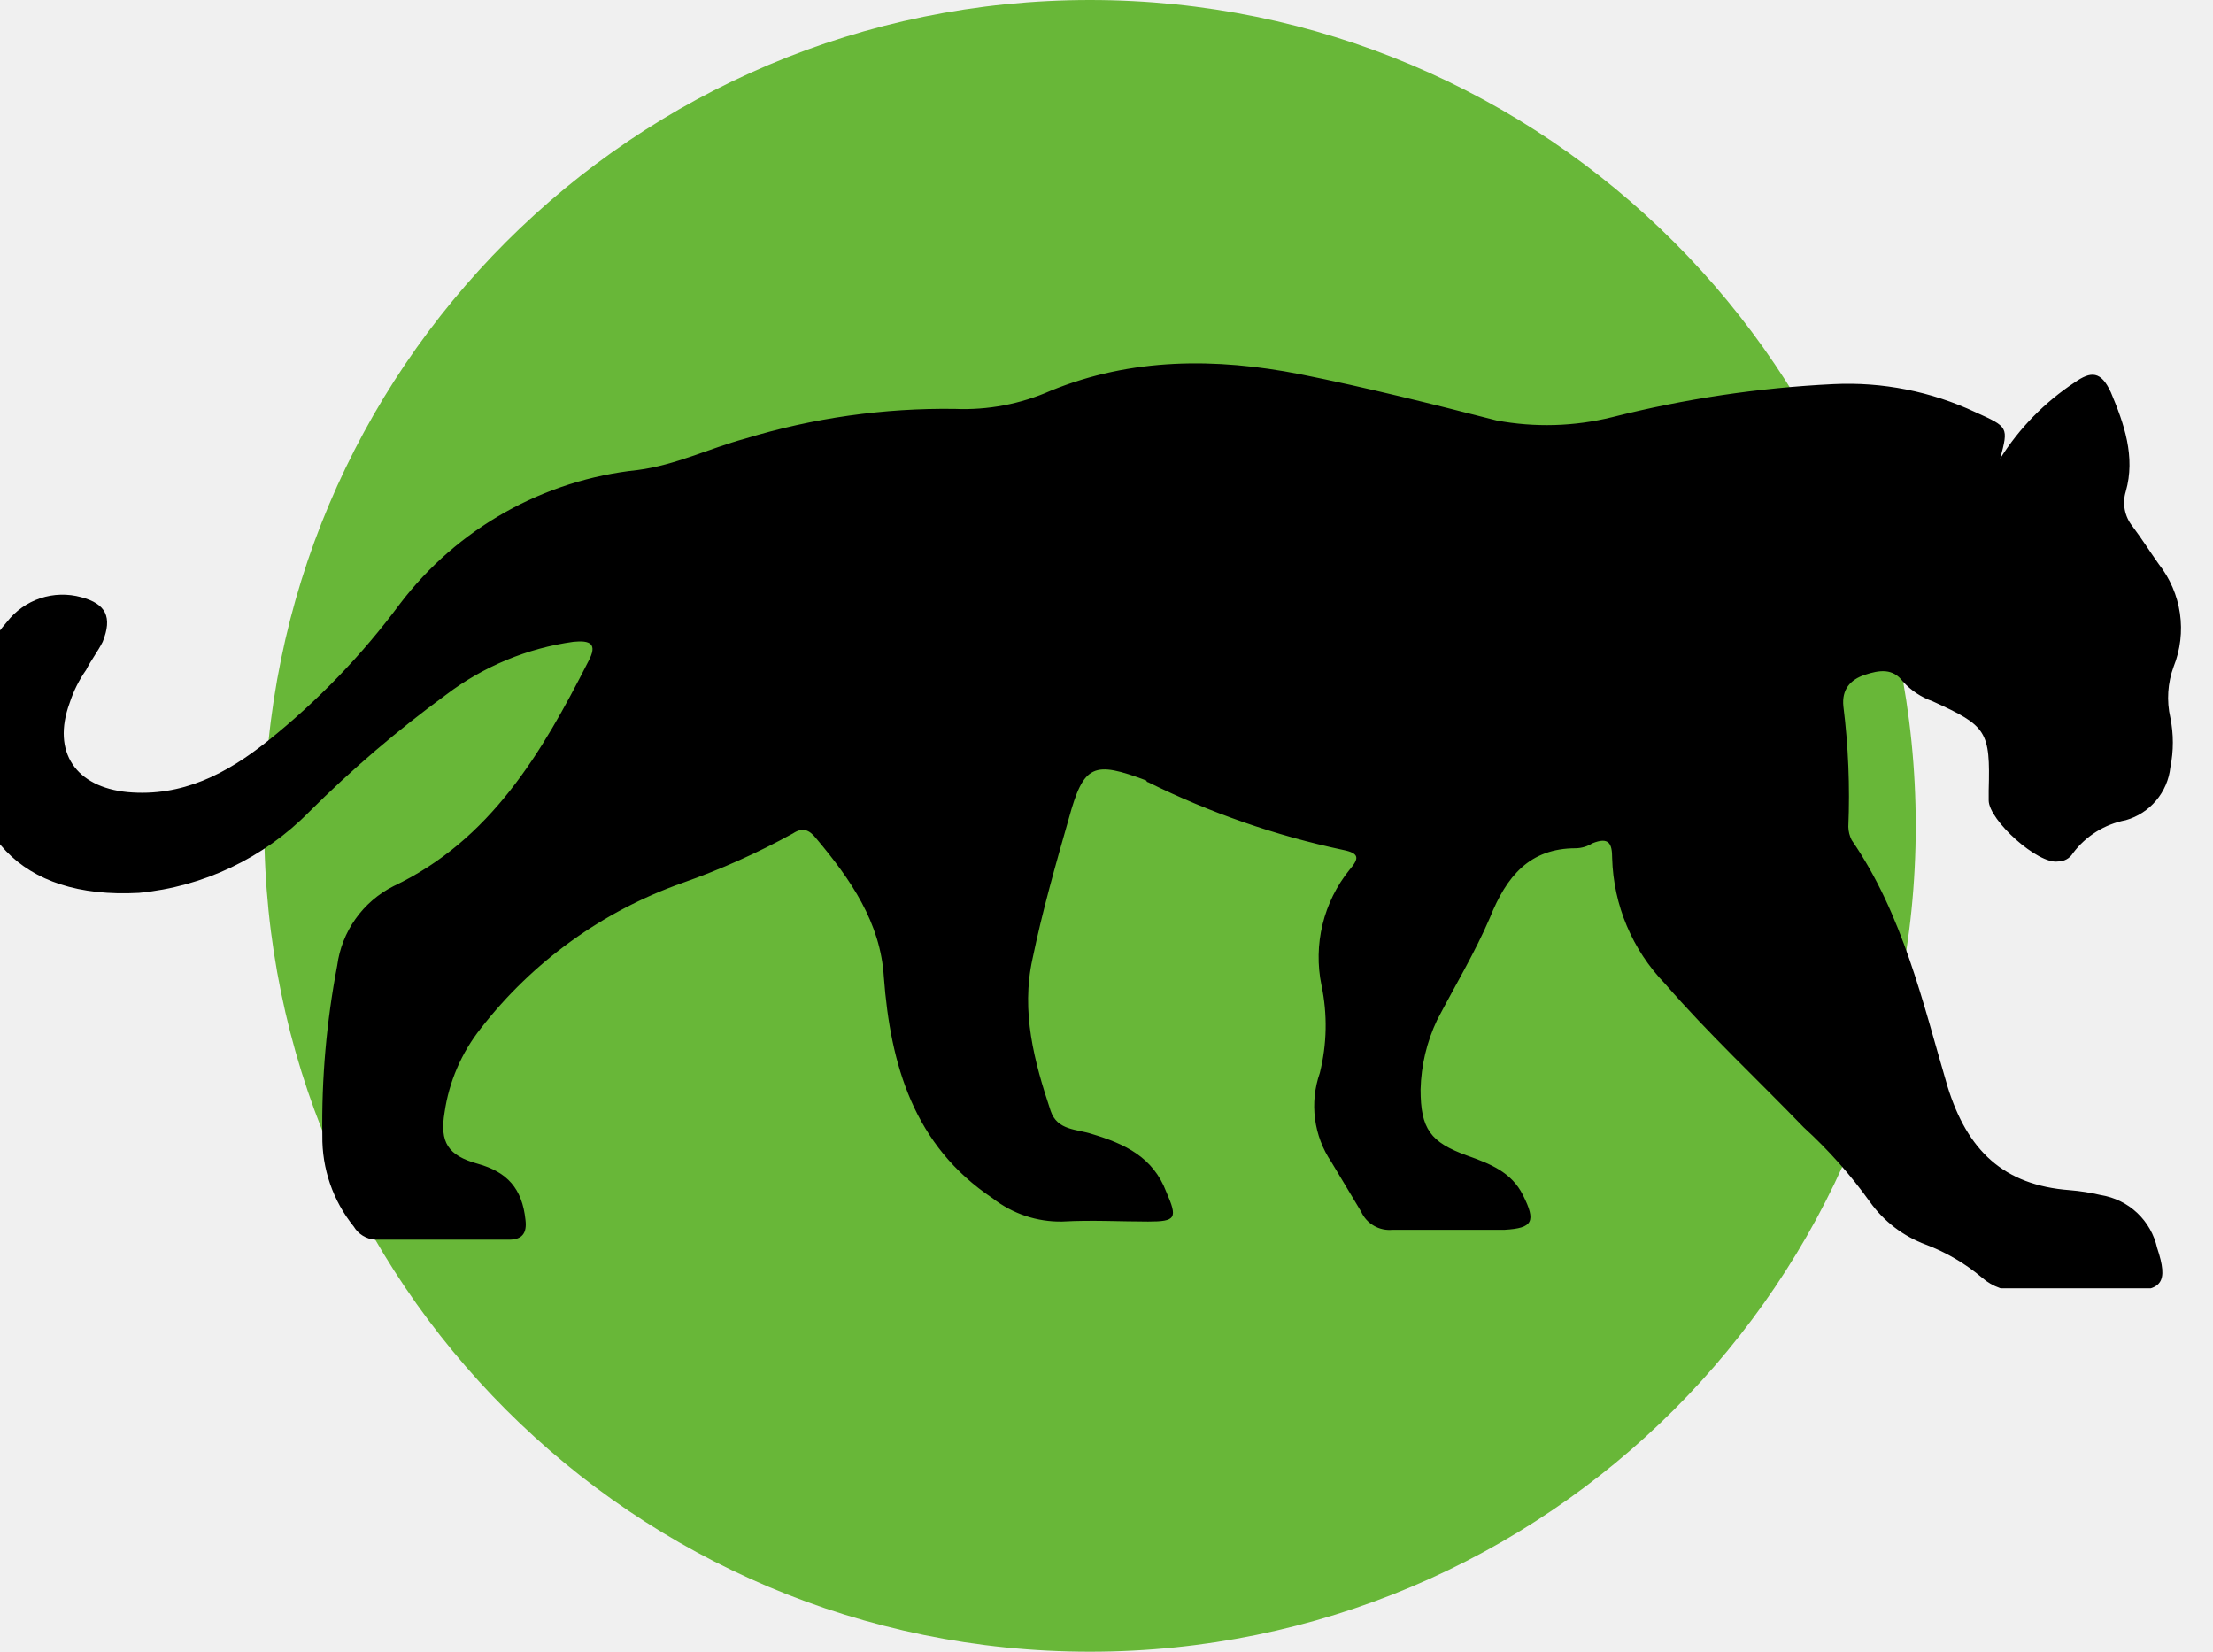
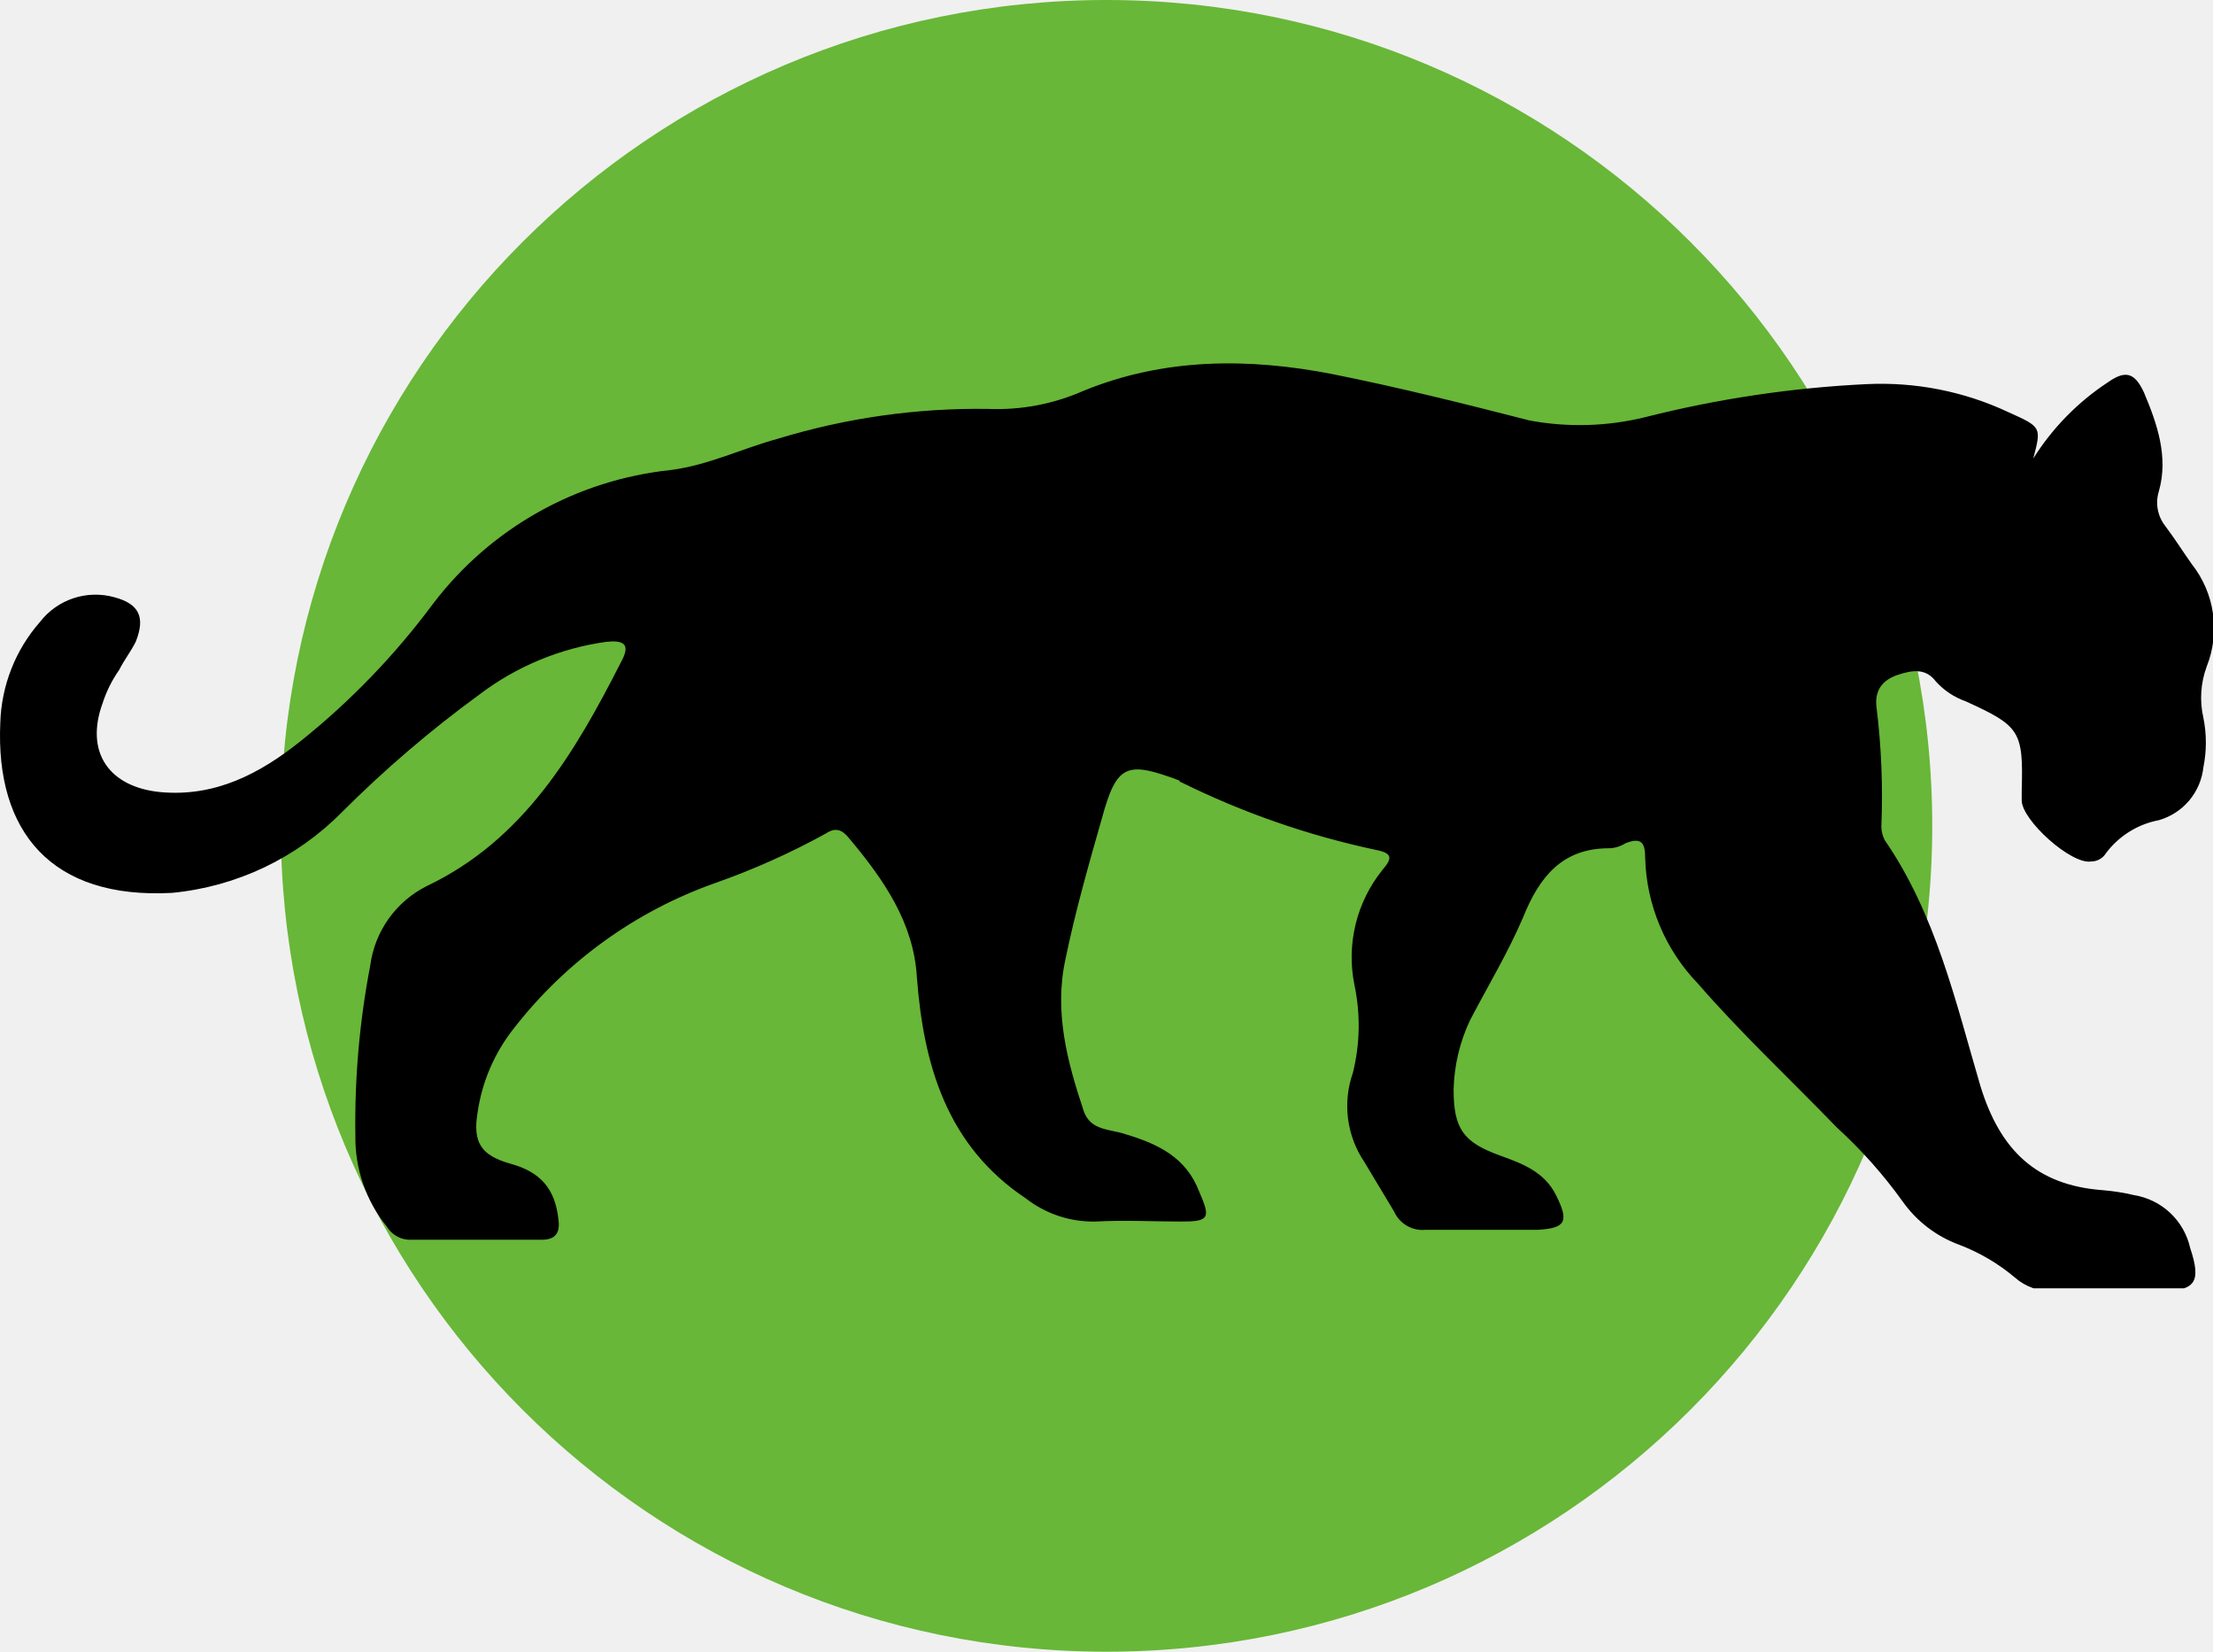
- <svg xmlns="http://www.w3.org/2000/svg" width="67" height="50" viewBox="0 0 67 50" fill="none">
-   <circle cx="33" cy="25" r="25" fill="#68B738" />
-   <g clip-path="url(#clip0_95_1)">
-     <path d="M60.559 13.878C61.136 12.96 61.904 12.176 62.809 11.578C63.309 11.228 63.609 11.228 63.909 11.878C64.309 12.828 64.659 13.828 64.359 14.878C64.305 15.056 64.294 15.245 64.329 15.428C64.364 15.611 64.443 15.783 64.559 15.928C64.859 16.328 65.109 16.728 65.359 17.078C65.699 17.51 65.92 18.024 65.999 18.568C66.078 19.112 66.013 19.668 65.809 20.178C65.626 20.674 65.591 21.213 65.709 21.728C65.809 22.223 65.809 22.733 65.709 23.228C65.669 23.599 65.519 23.949 65.278 24.234C65.038 24.519 64.718 24.726 64.359 24.828C63.72 24.95 63.149 25.307 62.759 25.828C62.712 25.905 62.646 25.969 62.567 26.012C62.488 26.056 62.399 26.079 62.309 26.078C61.709 26.178 60.209 24.828 60.209 24.228V23.928C60.259 22.128 60.159 21.978 58.509 21.228C58.164 21.107 57.854 20.9 57.609 20.628C57.309 20.228 56.909 20.278 56.459 20.428C56.009 20.578 55.759 20.878 55.809 21.378C55.96 22.589 56.01 23.81 55.959 25.028C55.962 25.168 55.997 25.304 56.059 25.428C57.609 27.678 58.209 30.328 58.959 32.878C59.559 34.828 60.659 35.878 62.659 36.028C62.979 36.054 63.297 36.104 63.609 36.178C64.02 36.244 64.402 36.432 64.705 36.717C65.008 37.003 65.218 37.372 65.309 37.778C65.659 38.828 65.459 39.078 64.409 39.078H61.159C60.738 39.1 60.326 38.956 60.009 38.678C59.503 38.251 58.928 37.913 58.309 37.678C57.625 37.426 57.032 36.973 56.609 36.378C56.023 35.56 55.353 34.806 54.609 34.128C53.209 32.678 51.709 31.278 50.409 29.778C49.419 28.756 48.849 27.401 48.809 25.978C48.809 25.528 48.709 25.328 48.209 25.528C48.059 25.623 47.886 25.675 47.709 25.678C46.309 25.678 45.609 26.528 45.109 27.778C44.659 28.828 44.059 29.828 43.509 30.878C43.197 31.536 43.027 32.251 43.009 32.978C43.009 34.178 43.309 34.578 44.409 34.978C45.109 35.228 45.759 35.478 46.109 36.178C46.509 36.978 46.409 37.178 45.559 37.228H42.159C41.963 37.248 41.766 37.205 41.596 37.106C41.425 37.008 41.29 36.858 41.209 36.678L40.309 35.178C40.044 34.787 39.874 34.339 39.813 33.87C39.752 33.401 39.802 32.925 39.959 32.478C40.175 31.61 40.193 30.704 40.009 29.828C39.883 29.218 39.894 28.588 40.041 27.983C40.188 27.378 40.467 26.813 40.859 26.328C41.159 25.978 41.159 25.828 40.659 25.728C38.615 25.294 36.633 24.605 34.759 23.678C34.746 23.678 34.733 23.673 34.724 23.664C34.714 23.654 34.709 23.642 34.709 23.628C33.109 23.028 32.809 23.128 32.359 24.778C31.959 26.178 31.559 27.578 31.259 29.028C30.909 30.628 31.309 32.128 31.809 33.628C32.009 34.228 32.609 34.178 33.059 34.328C34.059 34.628 34.909 35.028 35.309 36.078C35.659 36.878 35.609 36.978 34.759 36.978C33.909 36.978 33.059 36.928 32.159 36.978C31.4 36.992 30.658 36.745 30.059 36.278C27.659 34.678 26.959 32.228 26.759 29.578C26.659 27.928 25.759 26.628 24.709 25.378C24.509 25.128 24.309 25.028 24.009 25.228C22.936 25.82 21.815 26.322 20.659 26.728C18.246 27.58 16.129 29.108 14.559 31.128C13.973 31.866 13.593 32.746 13.459 33.678C13.309 34.578 13.559 34.978 14.459 35.228C15.359 35.478 15.809 35.978 15.909 36.928C15.959 37.328 15.809 37.528 15.409 37.528H11.359C11.227 37.519 11.098 37.478 10.985 37.408C10.872 37.339 10.777 37.242 10.709 37.128C10.081 36.351 9.745 35.378 9.759 34.378C9.733 32.651 9.884 30.925 10.209 29.228C10.276 28.72 10.466 28.236 10.762 27.818C11.058 27.4 11.452 27.06 11.909 26.828C14.859 25.428 16.409 22.778 17.809 20.028C18.109 19.478 17.859 19.378 17.359 19.428C15.96 19.623 14.634 20.174 13.509 21.028C12.036 22.103 10.649 23.29 9.359 24.578C7.984 25.975 6.16 26.843 4.209 27.028C0.559 27.228 -1.141 25.178 -0.991 21.878C-0.957 20.753 -0.533 19.675 0.209 18.828C0.467 18.494 0.819 18.244 1.22 18.11C1.621 17.977 2.052 17.966 2.459 18.078C3.209 18.278 3.409 18.678 3.109 19.428C2.959 19.728 2.759 19.978 2.609 20.278C2.393 20.585 2.225 20.922 2.109 21.278C1.559 22.778 2.309 23.828 3.859 23.978C5.509 24.128 6.859 23.428 8.109 22.428C9.615 21.223 10.96 19.828 12.109 18.278C12.969 17.147 14.051 16.204 15.29 15.508C16.528 14.811 17.896 14.376 19.309 14.228C20.459 14.078 21.459 13.578 22.559 13.278C24.616 12.651 26.759 12.348 28.909 12.378C29.905 12.42 30.897 12.232 31.809 11.828C34.259 10.828 36.809 10.828 39.359 11.328C41.359 11.728 43.359 12.228 45.309 12.728C46.47 12.945 47.663 12.911 48.809 12.628C51.003 12.072 53.248 11.737 55.509 11.628C56.99 11.556 58.467 11.848 59.809 12.478C60.809 12.928 60.809 12.928 60.559 13.878Z" fill="black" />
+ <svg xmlns="http://www.w3.org/2000/svg" width="268" height="200" viewBox="0 0 268 200" fill="none">
+   <circle cx="134" cy="100" r="100" fill="#68B738" />
+   <g clip-path="url(#clip0_2403_774)">
+     <path d="M246.236 55.514C248.545 51.84 251.614 48.703 255.236 46.314C257.236 44.914 258.436 44.914 259.636 47.514C261.236 51.314 262.636 55.314 261.436 59.514C261.218 60.226 261.177 60.981 261.316 61.713C261.456 62.445 261.772 63.132 262.236 63.714C263.436 65.314 264.436 66.914 265.436 68.314C266.798 70.041 267.68 72.096 267.996 74.273C268.312 76.449 268.05 78.671 267.236 80.714C266.502 82.697 266.363 84.852 266.836 86.914C267.236 88.894 267.236 90.934 266.836 92.914C266.675 94.397 266.075 95.797 265.113 96.938C264.151 98.078 262.871 98.905 261.436 99.314C258.878 99.8 256.595 101.227 255.036 103.314C254.848 103.621 254.583 103.874 254.267 104.049C253.952 104.225 253.597 104.316 253.236 104.314C250.836 104.714 244.836 99.314 244.836 96.914V95.714C245.036 88.514 244.636 87.914 238.036 84.914C236.655 84.427 235.417 83.602 234.436 82.514C233.236 80.914 231.636 81.114 229.836 81.714C228.036 82.314 227.036 83.514 227.236 85.514C227.84 90.355 228.04 95.239 227.836 100.114C227.85 100.67 227.986 101.217 228.236 101.714C234.436 110.714 236.836 121.314 239.836 131.514C242.236 139.314 246.636 143.514 254.636 144.114C255.917 144.216 257.187 144.416 258.436 144.714C260.08 144.978 261.607 145.729 262.819 146.87C264.031 148.011 264.873 149.489 265.236 151.114C266.636 155.314 265.836 156.314 261.636 156.314H248.636C246.953 156.399 245.303 155.825 244.036 154.714C242.012 153.005 239.713 151.653 237.236 150.714C234.499 149.703 232.129 147.891 230.436 145.514C228.094 142.241 225.412 139.224 222.436 136.514C216.836 130.714 210.836 125.114 205.636 119.114C201.678 115.025 199.394 109.602 199.236 103.914C199.236 102.114 198.836 101.314 196.836 102.114C196.238 102.494 195.546 102.701 194.836 102.714C189.236 102.714 186.436 106.114 184.436 111.114C182.636 115.314 180.236 119.314 178.036 123.514C176.789 126.143 176.108 129.005 176.036 131.914C176.036 136.714 177.236 138.314 181.636 139.914C184.436 140.914 187.036 141.914 188.436 144.714C190.036 147.914 189.636 148.714 186.236 148.914H172.636C171.852 148.991 171.064 148.821 170.382 148.426C169.7 148.031 169.16 147.432 168.836 146.714L165.236 140.714C164.175 139.148 163.496 137.356 163.253 135.48C163.01 133.605 163.21 131.698 163.836 129.914C164.702 126.441 164.77 122.817 164.036 119.314C163.532 116.874 163.576 114.353 164.164 111.932C164.752 109.511 165.869 107.25 167.436 105.314C168.636 103.914 168.636 103.314 166.636 102.914C158.458 101.176 150.53 98.422 143.036 94.714C142.983 94.714 142.933 94.693 142.895 94.655C142.858 94.618 142.836 94.567 142.836 94.514C136.436 92.114 135.236 92.514 133.436 99.114C131.836 104.714 130.236 110.314 129.036 116.114C127.636 122.514 129.236 128.514 131.236 134.514C132.036 136.914 134.436 136.714 136.236 137.314C140.236 138.514 143.636 140.114 145.236 144.314C146.636 147.514 146.436 147.914 143.036 147.914C139.636 147.914 136.236 147.714 132.636 147.914C129.599 147.969 126.634 146.98 124.236 145.114C114.636 138.714 111.836 128.914 111.036 118.314C110.636 111.714 107.036 106.514 102.836 101.514C102.036 100.514 101.236 100.114 100.036 100.914C95.743 103.281 91.261 105.288 86.636 106.914C76.985 110.322 68.516 116.431 62.236 124.514C59.892 127.464 58.373 130.984 57.837 134.714C57.236 138.314 58.236 139.914 61.837 140.914C65.436 141.914 67.237 143.914 67.636 147.714C67.837 149.314 67.237 150.114 65.636 150.114H49.437C48.906 150.076 48.393 149.911 47.94 149.632C47.488 149.354 47.109 148.97 46.837 148.514C44.324 145.403 42.98 141.512 43.036 137.514C42.931 130.604 43.535 123.701 44.837 116.914C45.103 114.881 45.862 112.944 47.047 111.271C48.232 109.598 49.807 108.24 51.636 107.314C63.437 101.714 69.636 91.114 75.237 80.114C76.436 77.914 75.436 77.514 73.436 77.714C67.839 78.491 62.536 80.695 58.036 84.114C52.145 88.411 46.595 93.159 41.437 98.314C35.936 103.901 28.642 107.371 20.837 108.114C6.236 108.914 -0.564 100.714 0.036 87.514C0.171 83.013 1.868 78.699 4.836 75.314C5.869 73.976 7.276 72.976 8.879 72.441C10.482 71.907 12.208 71.862 13.836 72.314C16.837 73.114 17.637 74.714 16.436 77.714C15.836 78.914 15.037 79.914 14.437 81.114C13.574 82.34 12.899 83.688 12.437 85.114C10.236 91.114 13.236 95.314 19.436 95.914C26.037 96.514 31.436 93.714 36.437 89.714C42.46 84.89 47.838 79.311 52.437 73.114C55.875 68.588 60.205 64.816 65.158 62.03C70.112 59.244 75.584 57.502 81.237 56.914C85.837 56.314 89.837 54.314 94.237 53.114C102.465 50.605 111.034 49.39 119.636 49.514C123.621 49.68 127.59 48.927 131.236 47.314C141.036 43.314 151.236 43.314 161.436 45.314C169.436 46.914 177.436 48.914 185.236 50.914C189.878 51.779 194.651 51.642 199.236 50.514C208.014 48.289 216.992 46.949 226.036 46.514C231.961 46.225 237.867 47.393 243.236 49.914C247.236 51.714 247.236 51.714 246.236 55.514Z" fill="black" />
  </g>
  <defs>
-     <clipPath id="clip0_95_1">
-       <rect width="67" height="28" fill="white" transform="translate(0 11)" />
+     <clipPath id="clip0_2403_774">
+       <rect width="268" height="112" fill="white" transform="translate(0 44)" />
    </clipPath>
  </defs>
</svg>
